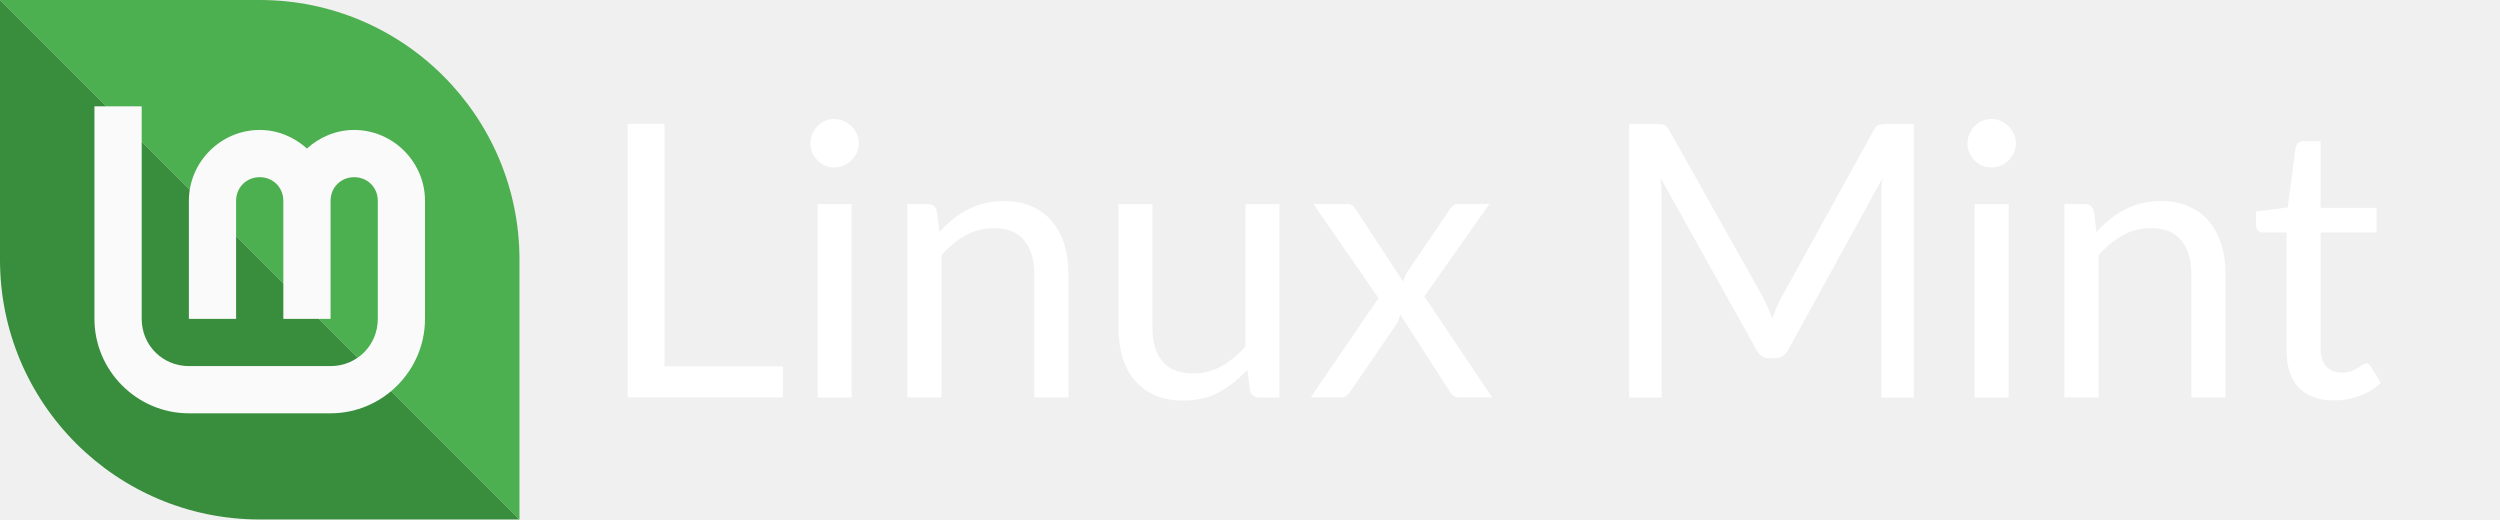
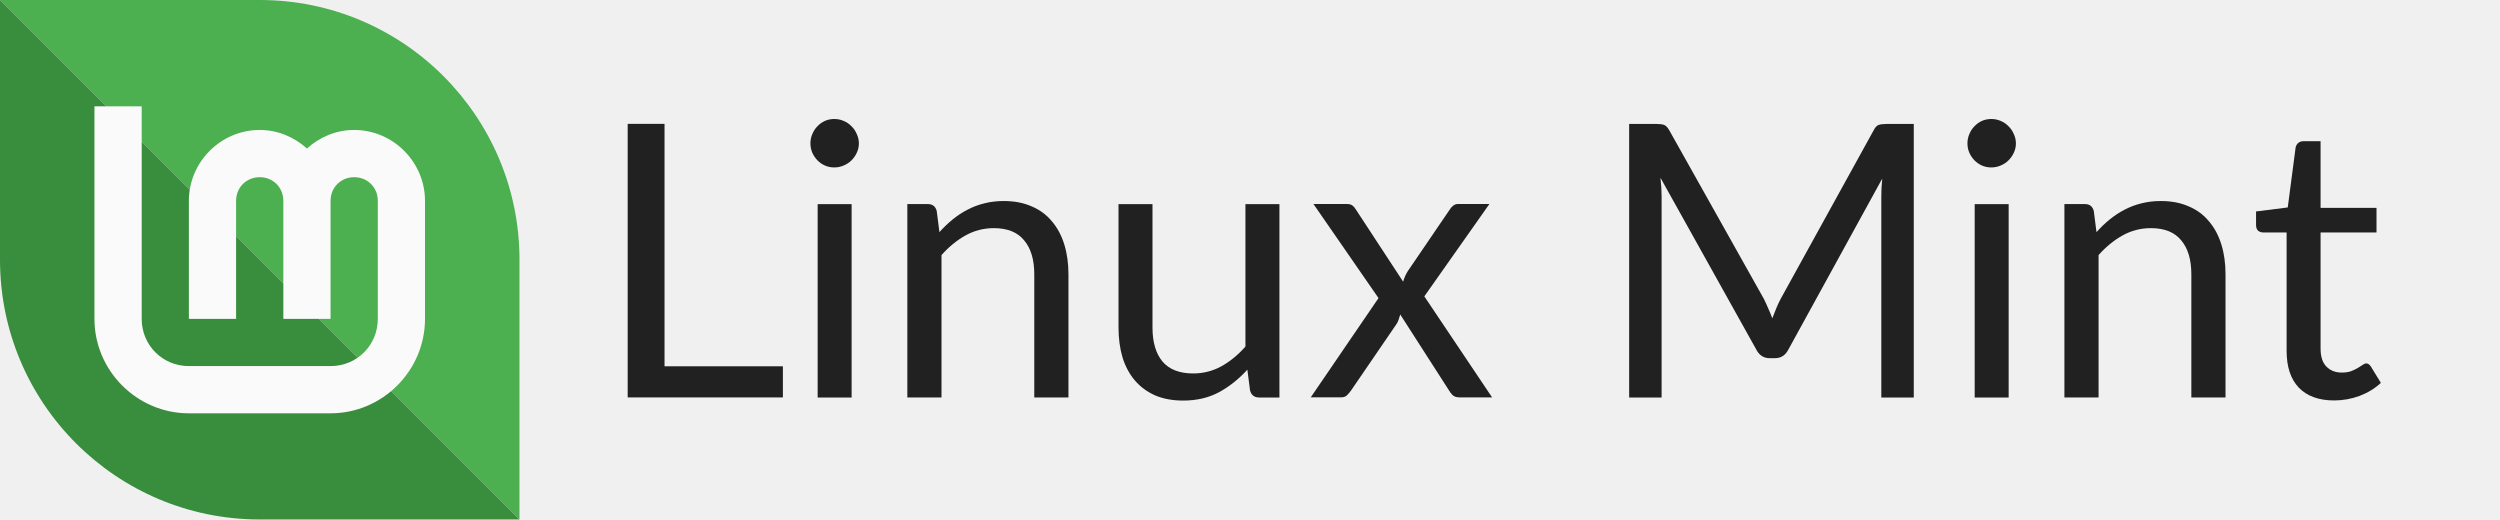
<svg xmlns="http://www.w3.org/2000/svg" width="462" height="96" version="1.1" viewBox="0 0 122.24 25.4">
  <g transform="translate(0 -271.6)">
    <g transform="matrix(.27273 0 0 .27273 -6.1234e-8 216)">
      <path d="m93.133 250.43c-2e-6 12.86 0 46.567 0 46.567l-93.133-93.133s35.294-1e-5 46.567-1e-5c25.718 0 46.567 20.849 46.567 46.567z" fill="#4caf50" />
      <path d="m2.2453e-7 250.43c2e-6 -12.86 0-46.567 0-46.567l93.133 93.133s-35.294 1e-5 -46.567 1e-5c-25.718 0-46.567-20.849-46.567-46.567z" fill="#388e3c" />
    </g>
    <path d="m4.618 276.8v10.391c0 2.537 2.081 4.618 4.618 4.618h6.927c2.537 0 4.618-2.081 4.618-4.618v-5.773c0-1.899-1.564-3.464-3.464-3.464-0.887 0-1.693 0.351-2.309 0.908-0.616-0.557-1.422-0.908-2.309-0.908-1.899 0-3.464 1.564-3.464 3.464v5.773h2.309v-5.773c0-0.651 0.503-1.155 1.155-1.155s1.155 0.503 1.155 1.155v5.773h2.309v-5.773c0-0.651 0.503-1.155 1.155-1.155s1.155 0.503 1.155 1.155v5.773c0 1.289-1.02 2.309-2.309 2.309h-6.927c-1.289 0-2.309-1.02-2.309-2.309v-10.391z" color="#000000" color-rendering="auto" dominant-baseline="auto" fill="#fafafa" image-rendering="auto" shape-rendering="auto" solid-color="#000000" style="font-feature-settings:normal;font-variant-alternates:normal;font-variant-caps:normal;font-variant-ligatures:normal;font-variant-numeric:normal;font-variant-position:normal;isolation:auto;mix-blend-mode:normal;shape-padding:0;text-decoration-color:#000000;text-decoration-line:none;text-decoration-style:solid;text-indent:0;text-orientation:mixed;text-transform:none;white-space:normal" />
-     <g fill="#ffffff" stroke-width=".259" aria-label="Linux Mint">
+     <g fill="#212121" stroke-width=".259" aria-label="Linux Mint">
      <path d="m38.28 289.51v1.522h-7.589v-13.376h1.802v11.854z" />
      <path d="m41.641 281.58v9.456h-1.661v-9.456zm0.355-2.968q0 0.243-0.103 0.457-0.093 0.205-0.261 0.373-0.159 0.159-0.383 0.252-0.215 0.093-0.457 0.093t-0.457-0.093q-0.205-0.093-0.364-0.252-0.159-0.168-0.252-0.373-0.093-0.215-0.093-0.457t0.093-0.457q0.093-0.224 0.252-0.383 0.159-0.168 0.364-0.261 0.215-0.093 0.457-0.093t0.457 0.093q0.224 0.093 0.383 0.261 0.168 0.159 0.261 0.383 0.103 0.215 0.103 0.457z" />
      <path d="m45.934 282.95q0.308-0.345 0.653-0.625 0.345-0.28 0.728-0.476 0.392-0.205 0.821-0.308 0.439-0.112 0.943-0.112 0.775 0 1.363 0.261 0.597 0.252 0.989 0.728 0.401 0.467 0.607 1.129 0.205 0.663 0.205 1.466v6.021h-1.671v-6.021q0-1.073-0.495-1.661-0.485-0.597-1.484-0.597-0.737 0-1.381 0.355-0.635 0.355-1.176 0.961v6.963h-1.671v-9.456h0.999q0.355 0 0.439 0.345z" />
-       <path d="m62.559 281.58v9.456h-0.989q-0.355 0-0.448-0.345l-0.131-1.017q-0.616 0.681-1.381 1.101-0.765 0.411-1.755 0.411-0.775 0-1.372-0.252-0.588-0.261-0.989-0.728-0.401-0.467-0.607-1.129-0.196-0.663-0.196-1.466v-6.03h1.661v6.03q0 1.073 0.485 1.661 0.495 0.588 1.503 0.588 0.737 0 1.372-0.345 0.644-0.355 1.185-0.971v-6.963z" />
-       <path d="m72.957 291.03h-1.596q-0.205 0-0.327-0.103-0.112-0.112-0.187-0.243l-2.38-3.706q-0.037 0.131-0.084 0.261-0.037 0.121-0.112 0.224l-2.203 3.22q-0.093 0.131-0.205 0.243-0.103 0.103-0.289 0.103h-1.484l3.314-4.854-3.183-4.602h1.596q0.205 0 0.299 0.065 0.093 0.065 0.168 0.187l2.324 3.547q0.075-0.271 0.233-0.523l2.035-2.987q0.084-0.131 0.177-0.205 0.103-0.084 0.243-0.084h1.531l-3.183 4.518z" />
+       <path d="m62.559 281.58v9.456h-0.989q-0.355 0-0.448-0.345l-0.131-1.017q-0.616 0.681-1.381 1.101-0.765 0.411-1.755 0.411-0.775 0-1.372-0.252-0.588-0.261-0.989-0.728t-0.607-1.129q-0.196-0.663-0.196-1.466v-6.03h1.661v6.03q0 1.073 0.485 1.661 0.495 0.588 1.503 0.588 0.737 0 1.372-0.345 0.644-0.355 1.185-0.971v-6.963z" />
+       <path d="m72.957 291.03h-1.596q-0.205 0-0.327-0.103-0.112-0.112-0.187-0.243l-2.38-3.706q-0.037 0.131-0.084 0.261-0.037 0.121-0.112 0.224l-2.203 3.22q-0.093 0.131-0.205 0.243-0.103 0.103-0.289 0.103h-1.484l3.314-4.854-3.183-4.602h1.596q0.205 0 0.299 0.065t0.168 0.187l2.324 3.547q0.075-0.271 0.233-0.523l2.035-2.987q0.084-0.131 0.177-0.205 0.103-0.084 0.243-0.084h1.531l-3.183 4.518z" />
      <path d="m93.576 277.66v13.376h-1.587v-9.829q0-0.196 0.009-0.42 0.019-0.224 0.037-0.457l-4.592 8.363q-0.215 0.42-0.653 0.42h-0.261q-0.439 0-0.653-0.42l-4.686-8.401q0.056 0.495 0.056 0.915v9.829h-1.587v-13.376h1.335q0.243 0 0.373 0.047t0.252 0.261l4.62 8.233q0.112 0.224 0.215 0.467 0.112 0.243 0.205 0.495 0.093-0.252 0.196-0.495 0.103-0.252 0.224-0.476l4.536-8.223q0.112-0.215 0.243-0.261 0.14-0.047 0.383-0.047z" />
-       <path d="m98.215 281.58v9.456h-1.661v-9.456zm0.355-2.968q0 0.243-0.103 0.457-0.093 0.205-0.261 0.373-0.159 0.159-0.383 0.252-0.215 0.093-0.457 0.093-0.243 0-0.457-0.093-0.205-0.093-0.364-0.252-0.159-0.168-0.252-0.373-0.093-0.215-0.093-0.457t0.093-0.457q0.093-0.224 0.252-0.383 0.159-0.168 0.364-0.261 0.215-0.093 0.457-0.093 0.243 0 0.457 0.093 0.224 0.093 0.383 0.261 0.168 0.159 0.261 0.383 0.103 0.215 0.103 0.457z" />
+       <path d="m98.215 281.58v9.456h-1.661v-9.456zm0.355-2.968q0 0.243-0.103 0.457-0.093 0.205-0.261 0.373-0.159 0.159-0.383 0.252-0.215 0.093-0.457 0.093t-0.457-0.093q-0.205-0.093-0.364-0.252-0.159-0.168-0.252-0.373-0.093-0.215-0.093-0.457t0.093-0.457q0.093-0.224 0.252-0.383 0.159-0.168 0.364-0.261 0.215-0.093 0.457-0.093t0.457 0.093q0.224 0.093 0.383 0.261 0.168 0.159 0.261 0.383 0.103 0.215 0.103 0.457z" />
      <path d="m102.51 282.95q0.308-0.345 0.653-0.625 0.345-0.28 0.728-0.476 0.392-0.205 0.821-0.308 0.439-0.112 0.943-0.112 0.775 0 1.363 0.261 0.597 0.252 0.989 0.728 0.401 0.467 0.607 1.129t0.205 1.466v6.021h-1.671v-6.021q0-1.073-0.495-1.661-0.485-0.597-1.484-0.597-0.737 0-1.381 0.355-0.635 0.355-1.176 0.961v6.963h-1.671v-9.456h0.999q0.355 0 0.439 0.345z" />
      <path d="m114.13 291.18q-1.12 0-1.727-0.625-0.597-0.625-0.597-1.802v-5.787h-1.139q-0.149 0-0.252-0.084-0.103-0.093-0.103-0.28v-0.663l1.55-0.196 0.383-2.922q0.028-0.14 0.121-0.224 0.103-0.093 0.261-0.093h0.84v3.258h2.735v1.204h-2.735v5.675q0 0.597 0.289 0.887t0.747 0.289q0.261 0 0.448-0.065 0.196-0.075 0.336-0.159 0.14-0.084 0.233-0.149 0.103-0.075 0.177-0.075 0.131 0 0.233 0.159l0.485 0.793q-0.429 0.401-1.036 0.635-0.607 0.224-1.251 0.224z" />
    </g>
  </g>
</svg>
